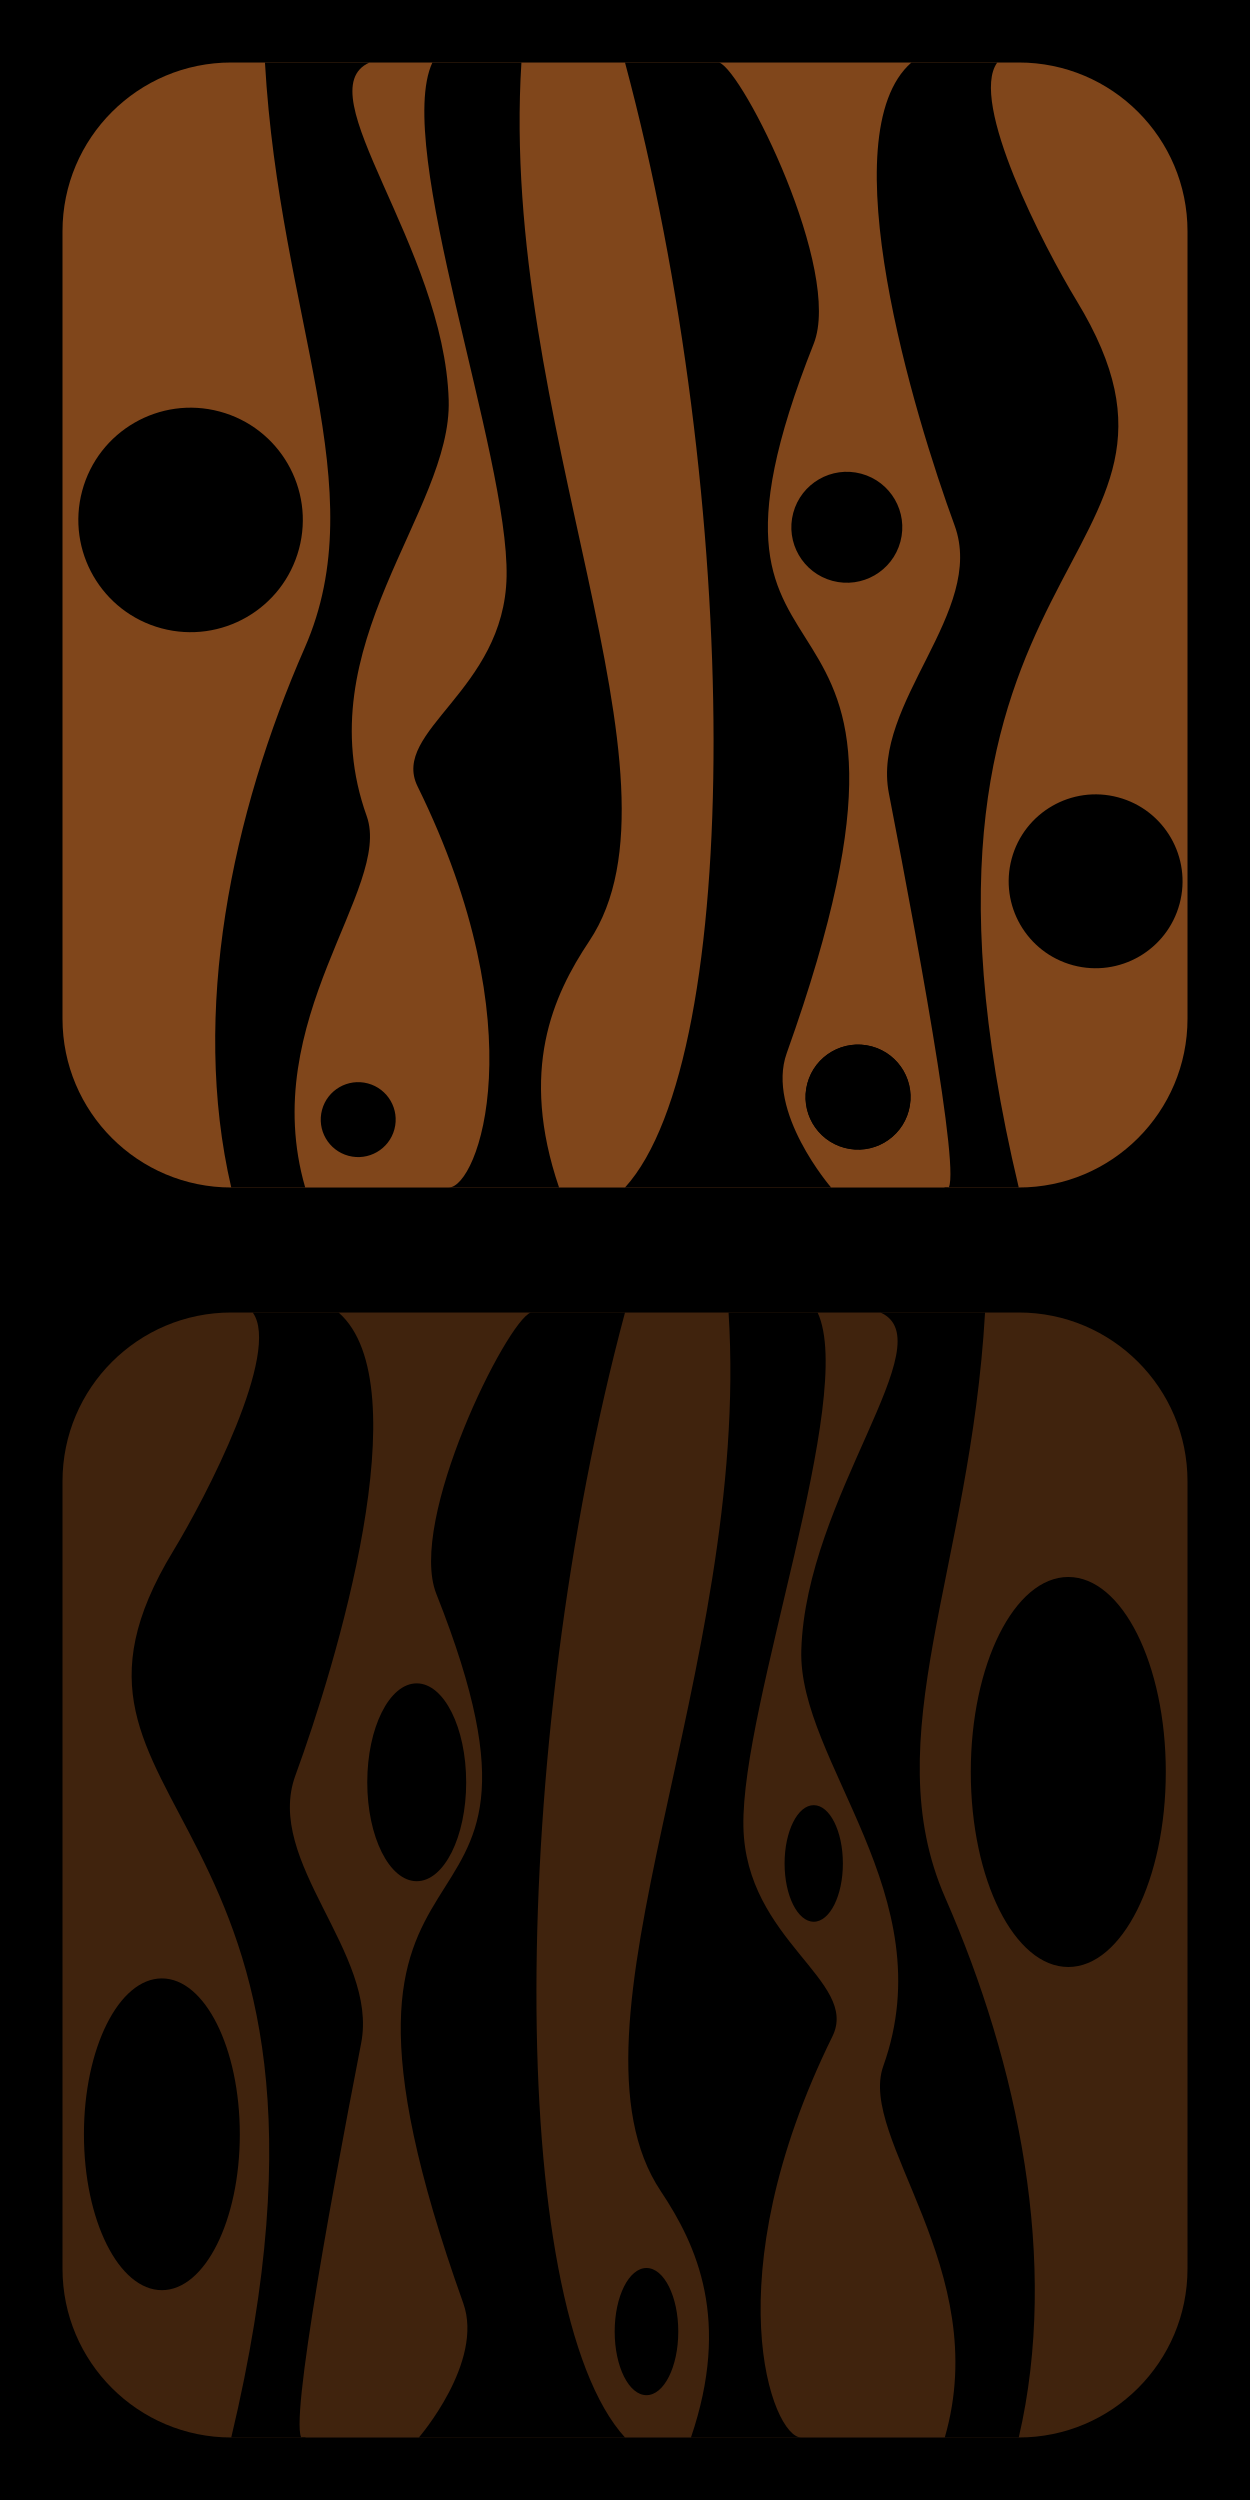
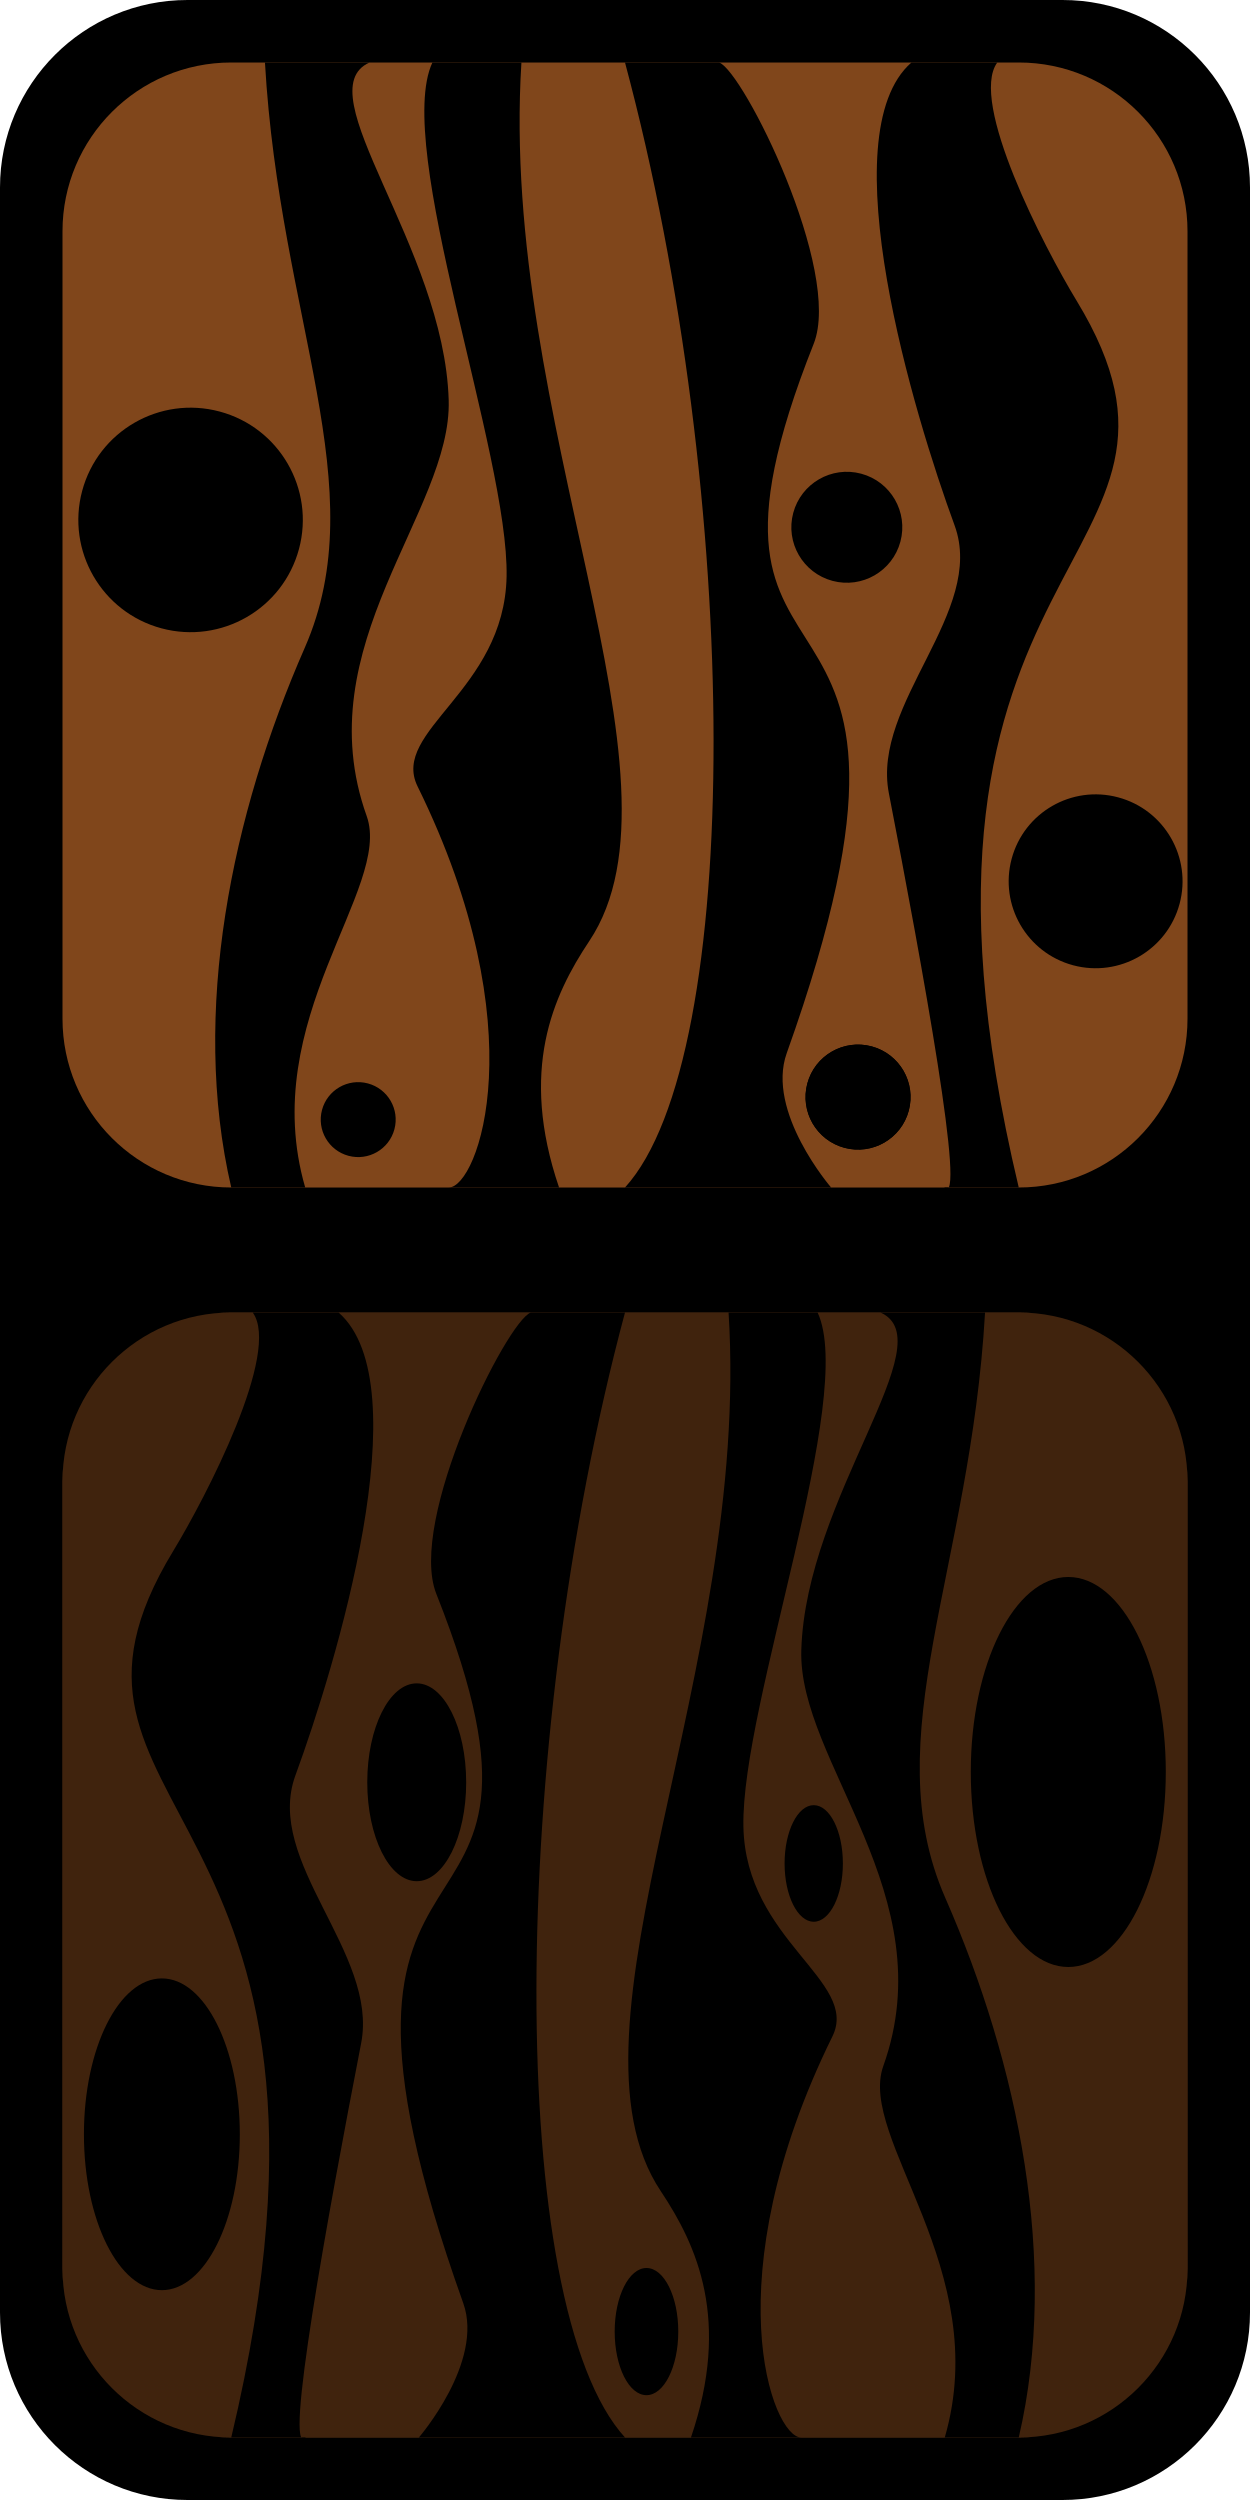
<svg xmlns="http://www.w3.org/2000/svg" width="100" height="200" viewBox="0 0 100 200" id="SVGRoot" version="1.1" enable-background="new">
  <defs id="defs4787">
    </defs>
+   <rect style="display:inline;fill:#000000;fill-opacity:1;fill-rule:evenodd;stroke:none;stroke-width:0.548;stroke-linecap:round;stroke-linejoin:round;paint-order:fill markers stroke" id="rect3" width="100" height="29.983" x="0" y="85.009" />
  <g id="g17" style="display:inline">
-     <path style="display:inline;fill:#000000;fill-opacity:1;fill-rule:evenodd;stroke:none;stroke-width:1;stroke-linecap:round;stroke-linejoin:round;stroke-dasharray:none;stroke-opacity:1;paint-order:fill markers stroke" id="rect66" width="100" height="100" x="0" y="0" transform="translate(-2.3706055e-6)" d="M 0,0 H 100 V 100 H 0 Z M 100,100 V 200 H 0 V 100 Z" />
-     <path id="rect2" style="display:inline;fill:#80461b;fill-rule:evenodd;stroke-width:9.052;stroke-linecap:round;stroke-linejoin:round;paint-order:fill markers stroke" d="m 18.5,5 h 63 c 7.456,0 13.5,6.044 13.5,13.5 v 63 c 0,7.456 -6.044,13.5 -13.5,13.5 h -63 c -7.456,0 -13.5,-6.044 -13.5,-13.5 v -63 C 5,11.044 11.044,5 18.5,5 Z M 81.5,105 c 7.456,0 13.5,6.044 13.5,13.5 v 63 c 0,7.456 -6.044,13.5 -13.5,13.5 h -63 C 11.044,195 5,188.956 5,181.5 v -63 c 2e-7,-7.456 6.044,-13.5 13.5,-13.5 z" />
+     <path style="display:inline;fill:#000000;fill-opacity:1;fill-rule:evenodd;stroke:none;stroke-width:1;stroke-linecap:round;stroke-linejoin:round;stroke-dasharray:none;stroke-opacity:1;paint-order:fill markers stroke" id="rect66" width="100" height="100" x="0" y="0" transform="translate(-2.3706055e-6)" d="m 15,0 h 70 c 8.284,0 15,6.716 15,15 v 70 c 0,8.284 -6.716,15 -15,15 H 15 C 6.716,100 0,93.284 0,85 V 15 C 0,6.716 6.716,0 15,0 Z m 70,100 c 8.284,0 15,6.716 15,15 v 70 c 0,8.284 -6.716,15 -15,15 H 15 C 6.716,200 0,193.284 0,185 v -70 c 0,-8.284 6.716,-15 15,-15 z" />
+     <path id="rect2" style="display:inline;fill:#80461b;fill-rule:evenodd;stroke-width:9.052;stroke-linecap:round;stroke-linejoin:round;paint-order:fill markers stroke" d="m 18.5,5 h 63 c 7.456,0 13.5,6.044 13.5,13.5 l 0,63 c 0,7.456 -6.044,13.5 -13.5,13.5 h -63 c -7.456,0 -13.5,-6.044 -13.5,-13.5 v -63 c 0,-7.456 6.044,-13.5 13.5,-13.5 z M 81.5,105 c 7.456,0 13.5,6.044 13.5,13.5 v 63 c 0,7.456 -6.044,13.5 -13.5,13.5 H 18.5 C 11.044,195 5,188.956 5,181.5 l 0,-63 c 0,-7.456 6.044,-13.5 13.5,-13.5 z" />
    <g id="g18">
      <path style="fill:#000000;fill-opacity:1;fill-rule:evenodd;stroke:none;stroke-width:1;stroke-linecap:round;stroke-linejoin:round;stroke-dasharray:none;stroke-opacity:1;paint-order:fill markers stroke" d="M 18.5,95 C 15.239,80.974 18.544,65.128 24.378,51.828 29.996,39.019 22.378,25.606 21.196,5 h 8.369 c -5.185,2.301 5.968,14.723 6.331,27.017 0.263,8.923 -11.445,19.618 -6.561,33.268 2.071,5.786 -8.815,16.271 -4.918,29.716 z M 81.5,195 h -5.918 c 3.898,-13.444 -6.988,-23.929 -4.918,-29.716 C 75.549,151.635 63.841,140.94 64.104,132.017 64.466,119.723 75.62,107.301 70.435,105 h 8.369 c -1.182,20.606 -8.8,34.019 -3.182,46.828 5.834,13.3 9.139,29.147 5.878,43.172 z" id="path4" />
      <path style="fill:#000000;fill-opacity:1;fill-rule:evenodd;stroke:none;stroke-width:1;stroke-linecap:round;stroke-linejoin:round;stroke-dasharray:none;stroke-opacity:1;paint-order:fill markers stroke" d="m 35.901,95 h 8.824 C 41.526,85.612 44.227,79.657 47.14,75.289 55.793,62.32 39.906,33.654 41.714,5 h -7.122 c -3.124,6.722 6.123,31.367 5.935,41.123 -0.176,9.129 -9.309,12.343 -7.122,16.787 9.569,19.449 4.818,32.1 2.495,32.09 z M 64.099,195 c -2.322,0.01 -7.074,-12.641 2.495,-32.09 2.187,-4.444 -6.946,-7.658 -7.122,-16.787 C 59.285,136.367 68.532,111.722 65.408,105 h -7.122 c 1.808,28.654 -14.078,57.32 -5.426,70.289 2.914,4.368 5.615,10.323 2.416,19.711 z" id="path10" />
      <path style="fill:#000000;fill-opacity:1;fill-rule:evenodd;stroke:none;stroke-width:1;stroke-linecap:round;stroke-linejoin:round;stroke-dasharray:none;stroke-opacity:1;paint-order:fill markers stroke" d="m 50,95 c 9.515,-10.452 9.379,-55.004 0,-90 L 57.532,5 c 1.927,0.686 9.882,16.667 7.562,22.508 -12.761,32.137 13.147,13.931 -2.156,56.745 -1.678,4.694 3.551,10.747 3.551,10.747 z M 50,195 h -16.49 c 0,0 5.229,-6.053 3.551,-10.747 C 21.759,141.438 47.667,159.645 34.906,127.508 32.586,121.667 40.541,105.686 42.468,105 l 7.532,0 c -9.379,34.996 -9.515,79.548 0,90 z" id="path13" />
      <path style="fill:#000000;fill-opacity:1;fill-rule:evenodd;stroke:none;stroke-width:1;stroke-linecap:round;stroke-linejoin:round;stroke-dasharray:none;stroke-opacity:1;paint-order:fill markers stroke" d="m 75.54,95 h 5.96 C 69.196,43.4 99.094,45.4 86.142,24.079 83.506,19.74 77.494,8.136 79.783,5 L 72.915,5 c -6.602,5.777 0.238,28.275 3.45,37.026 2.534,6.904 -6.656,14.209 -5.257,21.429 2.679,13.819 6.248,33.361 4.432,31.545 z M 24.46,195 c -1.816,1.816 1.753,-17.726 4.432,-31.545 1.4,-7.22 -7.791,-14.525 -5.257,-21.429 C 26.847,133.275 33.687,110.777 27.085,105 l -6.868,0 c 2.288,3.136 -3.723,14.74 -6.359,19.079 C 0.906,145.4 30.804,143.4 18.5,195 Z" id="path14" />
    </g>
  </g>
  <g id="g8">
    <g id="g1" style="display:inline">
      <path style="fill:#000000;fill-rule:evenodd;stroke-width:0.5;stroke-linecap:round;stroke-linejoin:round;paint-order:fill markers stroke" id="path2" d="m 34.471,36.231 a 8.979,8.979 0 0 1 -8.978,8.979 8.979,8.979 0 0 1 -8.979,-8.978 8.979,8.979 0 0 1 8.978,-8.979 8.979,8.979 0 0 1 8.979,8.977 z" transform="rotate(15)" />
      <path style="fill:#000000;fill-rule:evenodd;stroke-width:0.167;stroke-linecap:round;stroke-linejoin:round;paint-order:fill markers stroke" id="path3" d="m 53.86,79.1 a 2.998,2.997 0 0 1 -2.997,2.998 2.998,2.997 0 0 1 -2.998,-2.997 2.998,2.997 0 0 1 2.997,-2.998 2.998,2.997 0 0 1 2.998,2.997 z" transform="rotate(15)" />
      <path style="fill:#000000;fill-rule:evenodd;stroke-width:0.247;stroke-linecap:round;stroke-linejoin:round;paint-order:fill markers stroke" id="path5" d="m 80.793,23.211 a 4.438,4.438 0 0 1 -4.438,4.438 4.438,4.438 0 0 1 -4.438,-4.438 4.438,4.438 0 0 1 4.438,-4.438 4.438,4.438 0 0 1 4.438,4.437 z" transform="rotate(15)" />
      <path style="fill:#000000;fill-rule:evenodd;stroke-width:0.234;stroke-linecap:round;stroke-linejoin:round;paint-order:fill markers stroke" id="path6" d="m 93.222,67.01 a 4.201,4.201 0 0 1 -4.201,4.202 4.201,4.201 0 0 1 -4.202,-4.201 4.201,4.201 0 0 1 4.201,-4.202 4.201,4.201 0 0 1 4.202,4.201 z" transform="rotate(15)" />
      <path style="fill:#000000;fill-rule:evenodd;stroke-width:0.234;stroke-linecap:round;stroke-linejoin:round;paint-order:fill markers stroke" id="path7" d="m 93.222,67.01 a 4.201,4.201 0 0 1 -4.201,4.202 4.201,4.201 0 0 1 -4.202,-4.201 4.201,4.201 0 0 1 4.201,-4.202 4.201,4.201 0 0 1 4.202,4.201 z" transform="rotate(15)" />
      <path style="display:inline;fill:#000000;fill-rule:evenodd;stroke-width:0.387;stroke-linecap:round;stroke-linejoin:round;paint-order:fill markers stroke" id="path8" d="m 109.865,45.416 a 6.955,6.955 0 0 1 -6.954,6.955 6.955,6.955 0 0 1 -6.955,-6.954 6.955,6.955 0 0 1 6.954,-6.955 6.955,6.955 0 0 1 6.955,6.954 z" transform="rotate(15)" />
    </g>
    <g id="g2" style="display:inline" transform="matrix(-1,0,0,1,100,100)">
      <path style="fill:#000000;fill-opacity:1;fill-rule:evenodd;stroke:none;stroke-width:1;stroke-linecap:round;stroke-linejoin:round;stroke-dasharray:none;stroke-opacity:1;paint-order:fill markers stroke" id="path63" transform="scale(-1,1)" d="m -32.569,49.076 a 2.332,4.663 0 0 1 -2.332,4.663 2.332,4.663 0 0 1 -2.332,-4.663 2.332,4.663 0 0 1 2.331,-4.663 2.332,4.663 0 0 1 2.332,4.663 z" />
      <path style="display:inline;fill:#000000;fill-opacity:1;fill-rule:evenodd;stroke:none;stroke-width:1;stroke-linecap:round;stroke-linejoin:round;stroke-dasharray:none;stroke-opacity:1;paint-order:fill markers stroke" id="path65" transform="matrix(-1,0,0,1,-2.3706055e-6,2.3706055e-6)" d="m -45.738,86.527 a 2.544,5.087 0 0 1 -2.543,5.087 2.544,5.087 0 0 1 -2.544,-5.087 2.544,5.087 0 0 1 2.543,-5.087 2.544,5.087 0 0 1 2.544,5.087 z" />
      <path style="display:inline;fill:#000000;fill-opacity:1;fill-rule:evenodd;stroke:none;stroke-width:1;stroke-linecap:round;stroke-linejoin:round;stroke-dasharray:none;stroke-opacity:1;paint-order:fill markers stroke" id="path66" transform="matrix(-1,0,0,1,-2.3706055e-6,2.3706055e-6)" d="m -6.737,41.76 a 7.8,15.6 0 0 1 -7.8,15.6 7.8,15.6 0 0 1 -7.8,-15.6 7.8,15.6 0 0 1 7.8,-15.601 7.8,15.6 0 0 1 7.801,15.599 z" />
      <path style="fill:#000000;fill-opacity:1;fill-rule:evenodd;stroke:none;stroke-width:1;stroke-linecap:round;stroke-linejoin:round;stroke-dasharray:none;stroke-opacity:1;paint-order:fill markers stroke" id="path61" d="m 19.185,170.743 a 6.235,12.47 0 0 1 -6.235,12.47 6.235,12.47 0 0 1 -6.235,-12.469 6.235,12.47 0 0 1 6.234,-12.471 6.235,12.47 0 0 1 6.236,12.469 z" transform="matrix(-1,0,0,1,100,-100)" />
      <path style="fill:#000000;fill-opacity:1;fill-rule:evenodd;stroke:none;stroke-width:1;stroke-linecap:round;stroke-linejoin:round;stroke-dasharray:none;stroke-opacity:1;paint-order:fill markers stroke" id="path62" d="m 37.295,142.582 a 3.957,7.914 0 0 1 -3.957,7.914 3.957,7.914 0 0 1 -3.957,-7.913 3.957,7.914 0 0 1 3.956,-7.914 3.957,7.914 0 0 1 3.957,7.913 z" transform="matrix(-1,0,0,1,100,-100)" />
    </g>
  </g>
-   <rect style="display:inline;fill:#000000;fill-opacity:0.502;fill-rule:evenodd;stroke:none;stroke-width:9;stroke-linecap:round;stroke-linejoin:round;stroke-opacity:1;paint-order:fill markers stroke" id="rect1" width="100" height="100" x="0" y="100" />
+   <rect style="display:inline;fill:#000000;fill-opacity:0.502;fill-rule:evenodd;stroke:none;stroke-width:8.1;stroke-linecap:round;stroke-linejoin:round;stroke-opacity:1;paint-order:fill markers stroke" id="rect1" width="90" height="90" x="5" y="105" />
</svg>
